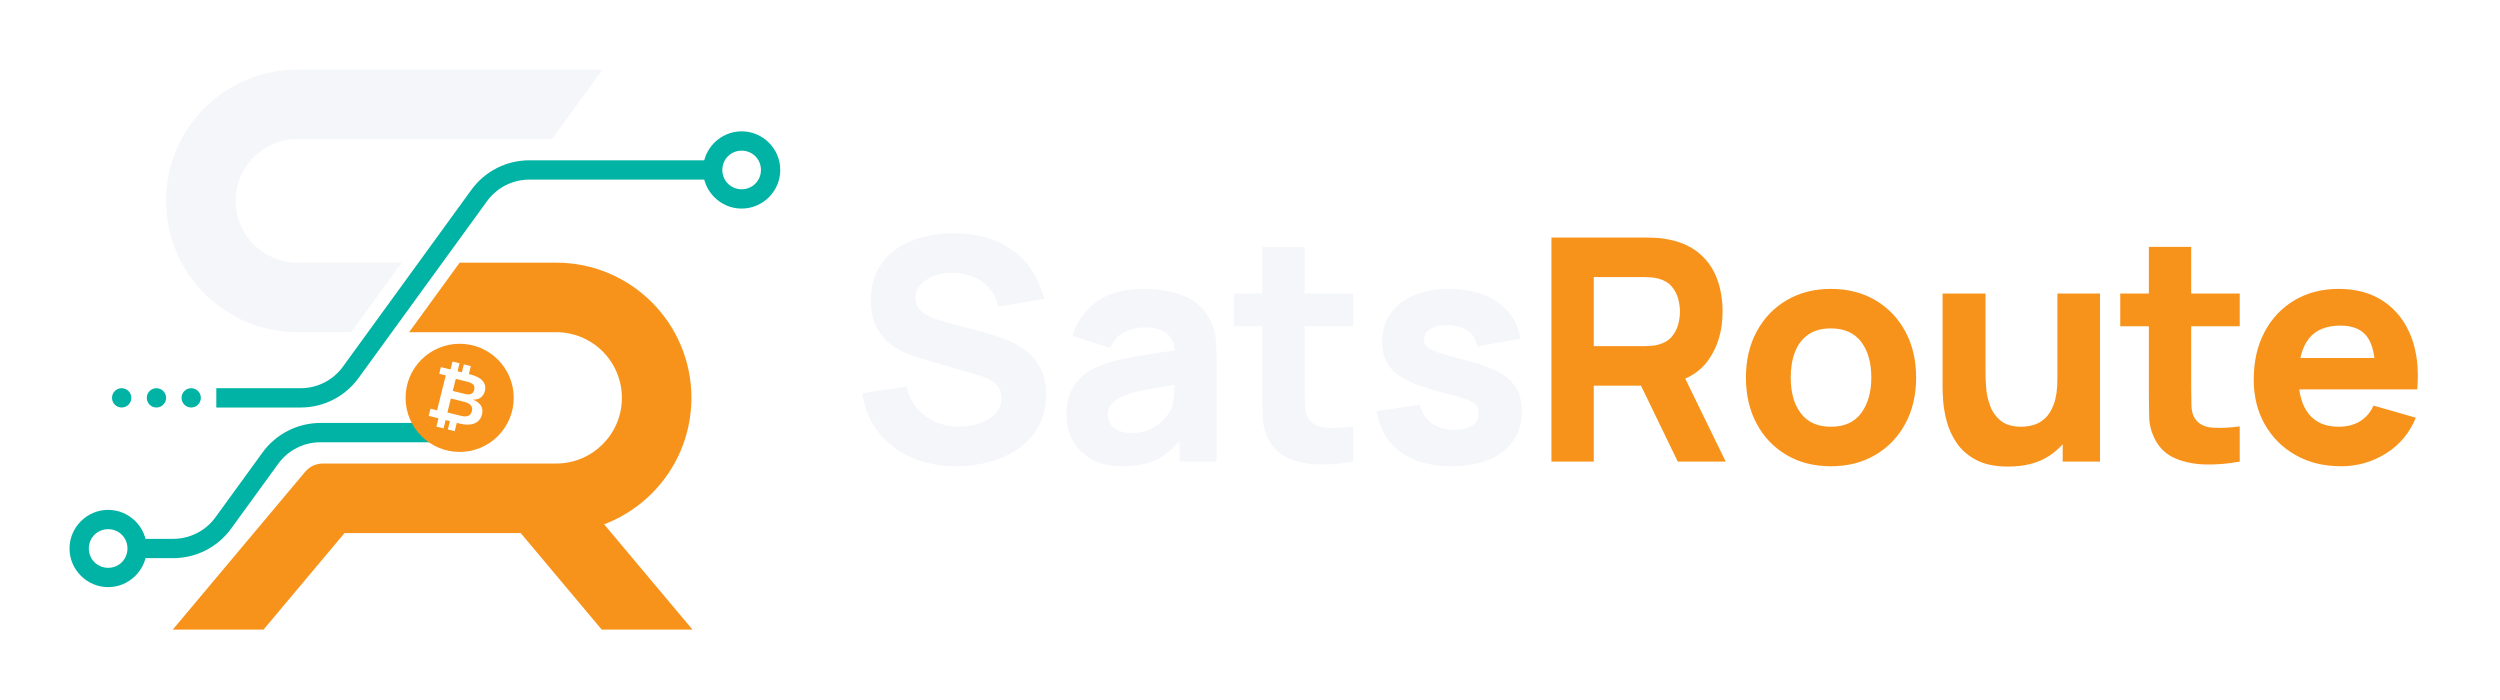
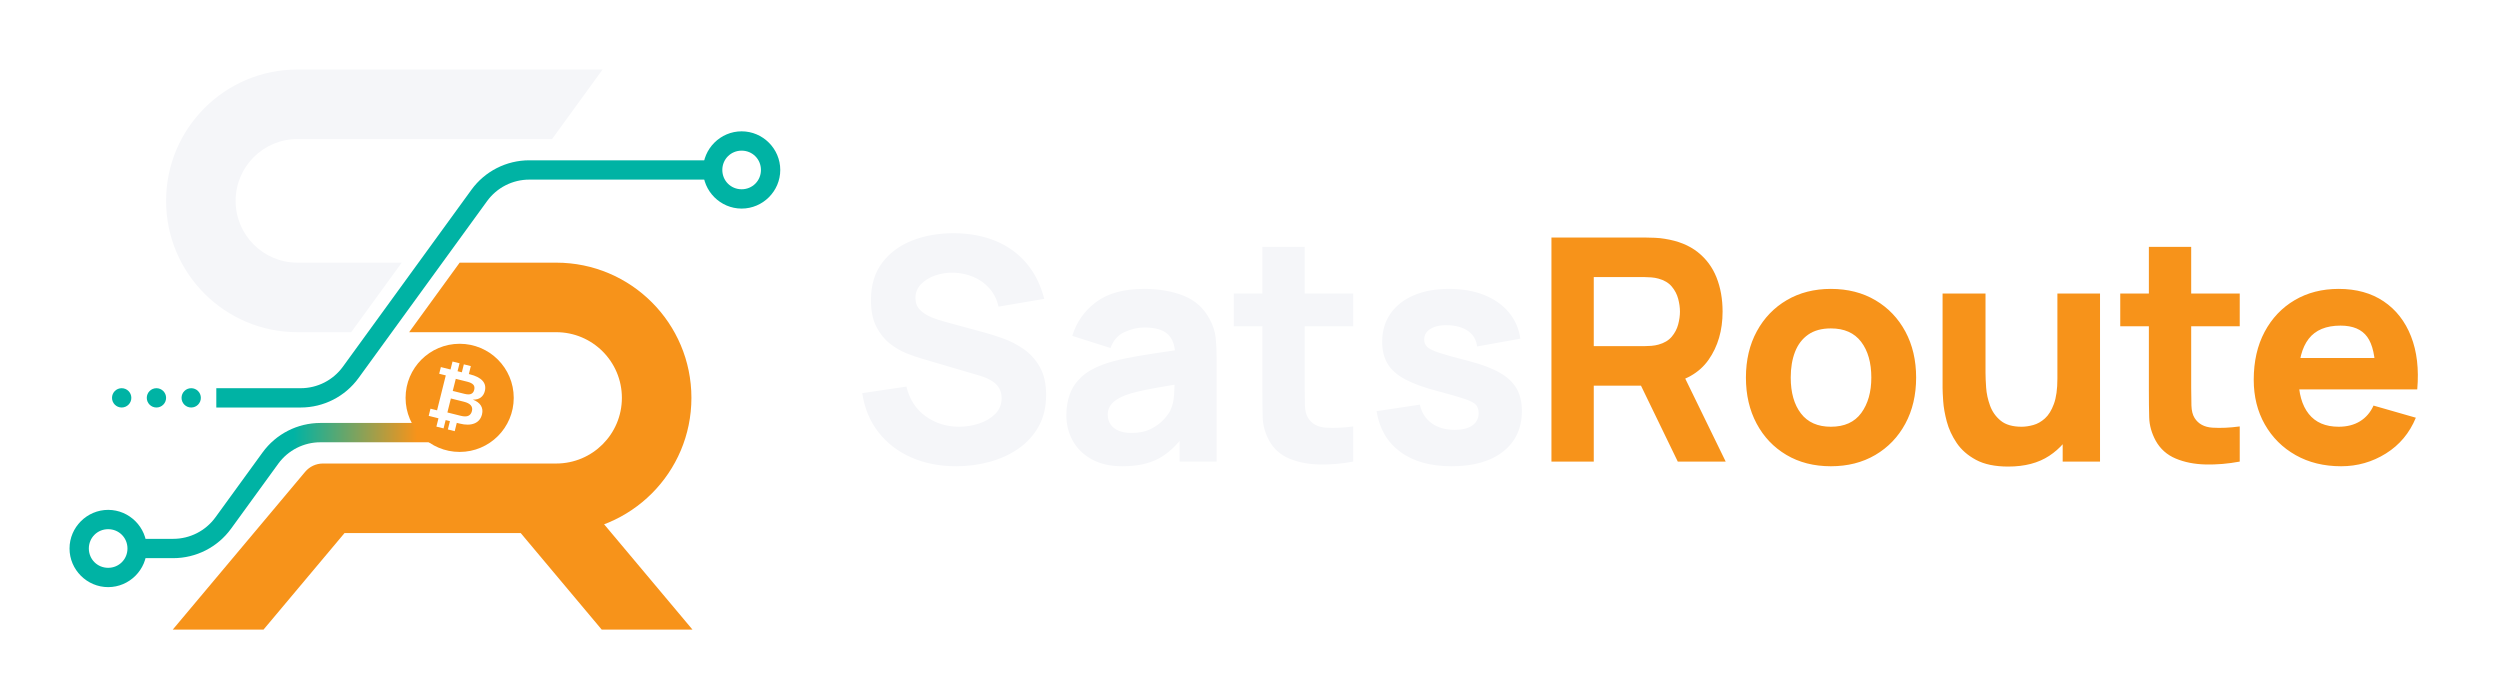
<svg xmlns="http://www.w3.org/2000/svg" viewBox="-5 3.5 323.611 90.5" role="img" aria-label="SatsRoute">
+   <defs>
+     <linearGradient id="sr-route-grad" gradientUnits="userSpaceOnUse" x1="33" y1="0" x2="49" y2="0">
+       <stop offset="0" stop-color="#00B3A4" />
+       <stop offset="1" stop-color="#F7931A" />
+     </linearGradient>
+   </defs>
  <path fill="#F5F6F9" d="M73,12.5 L33.5,12.5 A17,17 0 0,0 33.5,46.5 L40.461,46.5 L47,37.5 L33.5,37.5 A8,8 0 0,1 33.5,21.5 L66.461,21.5 Z" />
  <path fill="#F7931A" fill-rule="nonzero" d="M54.5,37.5 L67,37.5 L67,46.5 L47.961,46.5 Z M67,37.5 A17.5,17.5 0 0,1 67,72.5 L67,63.5 A8.5,8.5 0 0,0 67,46.5 Z M34.502,64.572 A3,3 0 0,1 36.801,63.5 L67,63.5 L67,72.5 L39.598,72.5 L29.11,85 L17.361,85 Z M54.85,63.5 L66.598,63.5 L84.639,85 L72.89,85 Z" />
  <g fill="#00B3A4">
    <circle cx="10.75" cy="55" r="1.25" />
    <circle cx="15.25" cy="55" r="1.25" />
    <circle cx="19.75" cy="55" r="1.25" />
-     <path d="m 36.475,58.25 c -2.96,1.26e-4 -5.745,1.418 -7.484,3.812 l -6.105,8.404 C 21.614,72.216 19.586,73.25 17.424,73.25 H 12.75 v 2.5 h 4.674 c 2.96,-1.26e-4 5.745,-1.418 7.484,-3.812 l 6.105,-8.404 C 32.284,61.784 34.313,60.75 36.475,60.75 h 14.334 v -2.5 z" />
+     <path d="m 36.475,58.25 c -2.96,1.26e-4 -5.745,1.418 -7.484,3.812 l -6.105,8.404 C 21.614,72.216 19.586,73.25 17.424,73.25 H 12.75 v 2.5 h 4.674 c 2.96,-1.26e-4 5.745,-1.418 7.484,-3.812 l 6.105,-8.404 C 32.284,61.784 34.313,60.75 36.475,60.75 h 14.334 v -2.5 z" fill="url(#sr-route-grad)" />
    <path d="m 63.51,24.25 c -2.96,1.26e-4 -5.745,1.418 -7.484,3.812 L 39.385,50.967 C 38.114,52.716 36.086,53.75 33.924,53.75 H 23 v 2.5 h 10.924 c 2.96,-1.26e-4 5.745,-1.418 7.484,-3.812 L 58.049,29.533 C 59.319,27.784 61.348,26.75 63.51,26.75 H 87.25 v -2.5 z" />
    <path d="m 9,69.5 c -2.747,0 -5,2.253 -5,5 0,2.747 2.253,5 5,5 2.747,0 5,-2.253 5,-5 0,-2.747 -2.253,-5 -5,-5 z M 9,72 c 1.396,0 2.5,1.104 2.5,2.5 C 11.5,75.896 10.396,77 9,77 7.604,77 6.5,75.896 6.5,74.5 6.5,73.104 7.604,72 9,72 Z" />
    <path d="m 91,20.5 c -2.747,0 -5,2.253 -5,5 0,2.747 2.253,5 5,5 2.747,0 5,-2.253 5,-5 0,-2.747 -2.253,-5 -5,-5 z m 0,2.5 c 1.396,0 2.5,1.104 2.5,2.5 0,1.396 -1.104,2.5 -2.5,2.5 -1.396,0 -2.5,-1.104 -2.5,-2.5 0,-1.396 1.104,-2.5 2.5,-2.5 z" />
  </g>
  <path fill="#F7931A" fill-rule="evenodd" d="M47.5,55 A7,7 0 1,0 61.5,55 A7,7 0 1,0 47.5,55 Z M55.69 51.919 55.811 51.949Q56.967 52.237 57.461 52.786Q57.955 53.336 57.759 54.12Q57.625 54.658 57.235 54.953Q56.845 55.249 56.203 55.227Q56.947 55.508 57.25 56Q57.553 56.492 57.393 57.138Q57.178 57.998 56.415 58.308Q55.652 58.618 54.505 58.331L54.128 58.238L53.86 59.313L52.973 59.092L53.241 58.016L52.685 57.878L52.417 58.953L51.489 58.722L51.757 57.646L50.493 57.331L50.725 56.403L51.576 56.616L52.704 52.093L51.852 51.881L52.068 51.016L53.318 51.328L53.576 50.297L54.485 50.523L54.228 51.554L54.784 51.693L55.041 50.662L55.947 50.888ZM56.383 53.967Q56.489 53.542 56.263 53.295Q56.036 53.048 55.503 52.915L53.997 52.539L53.607 54.104L55.122 54.481Q55.682 54.621 55.984 54.489Q56.286 54.357 56.383 53.967ZM56.091 56.704Q56.313 55.816 55.04 55.499L53.363 55.081L52.912 56.892L54.638 57.322Q55.274 57.481 55.625 57.323Q55.976 57.165 56.091 56.704Z" />
  <g transform="translate(105 63.25)">
    <path fill="#F5F6F9" d="M13.775 0.604Q10.553 0.604 7.965 -0.534Q5.377 -1.672 3.716 -3.796Q2.054 -5.921 1.611 -8.861L7.331 -9.707Q7.935 -7.21 9.828 -5.86Q11.721 -4.511 14.138 -4.511Q15.487 -4.511 16.756 -4.934Q18.024 -5.357 18.84 -6.183Q19.656 -7.008 19.656 -8.217Q19.656 -8.66 19.525 -9.073Q19.394 -9.485 19.092 -9.848Q18.79 -10.21 18.236 -10.533Q17.682 -10.855 16.836 -11.117L9.304 -13.332Q8.458 -13.574 7.341 -14.017Q6.223 -14.46 5.176 -15.285Q4.128 -16.111 3.434 -17.47Q2.739 -18.83 2.739 -20.904Q2.739 -23.824 4.209 -25.758Q5.679 -27.691 8.136 -28.638Q10.593 -29.584 13.574 -29.564Q16.574 -29.524 18.931 -28.537Q21.287 -27.55 22.878 -25.667Q24.469 -23.784 25.174 -21.065L19.253 -20.058Q18.931 -21.468 18.065 -22.435Q17.199 -23.401 16 -23.905Q14.802 -24.408 13.493 -24.449Q12.204 -24.489 11.066 -24.096Q9.928 -23.703 9.214 -22.958Q8.499 -22.213 8.499 -21.186Q8.499 -20.24 9.083 -19.645Q9.667 -19.051 10.553 -18.689Q11.439 -18.326 12.365 -18.085L17.4 -16.715Q18.528 -16.413 19.897 -15.92Q21.267 -15.426 22.525 -14.55Q23.784 -13.674 24.6 -12.244Q25.415 -10.815 25.415 -8.619Q25.415 -6.283 24.439 -4.541Q23.462 -2.799 21.81 -1.661Q20.159 -0.524 18.075 0.04Q15.99 0.604 13.775 0.604ZM35.283 0.604Q32.947 0.604 31.326 -0.292Q29.705 -1.188 28.869 -2.689Q28.033 -4.189 28.033 -6.001Q28.033 -7.512 28.497 -8.76Q28.96 -10.009 29.997 -10.966Q31.034 -11.922 32.786 -12.567Q33.994 -13.01 35.666 -13.352Q37.338 -13.694 39.452 -14.007Q41.567 -14.319 44.104 -14.701L42.131 -13.614Q42.131 -15.547 41.204 -16.453Q40.278 -17.36 38.103 -17.36Q36.894 -17.36 35.585 -16.776Q34.276 -16.192 33.753 -14.701L28.799 -16.272Q29.624 -18.971 31.9 -20.663Q34.176 -22.354 38.103 -22.354Q40.983 -22.354 43.218 -21.468Q45.453 -20.582 46.601 -18.407Q47.246 -17.199 47.367 -15.99Q47.488 -14.782 47.488 -13.292V0H42.694V-4.471L43.379 -3.544Q41.788 -1.349 39.945 -0.373Q38.103 0.604 35.283 0.604ZM36.451 -3.706Q37.962 -3.706 38.999 -4.239Q40.036 -4.773 40.65 -5.458Q41.265 -6.142 41.486 -6.606Q41.909 -7.492 41.98 -8.67Q42.05 -9.848 42.05 -10.633L43.661 -10.231Q41.224 -9.828 39.714 -9.556Q38.203 -9.284 37.277 -9.062Q36.351 -8.841 35.646 -8.579Q34.84 -8.257 34.347 -7.884Q33.853 -7.512 33.622 -7.069Q33.39 -6.626 33.39 -6.082Q33.39 -5.337 33.763 -4.803Q34.135 -4.269 34.82 -3.988Q35.505 -3.706 36.451 -3.706ZM65.169 0Q62.914 0.423 60.749 0.373Q58.584 0.322 56.882 -0.393Q55.181 -1.108 54.294 -2.699Q53.489 -4.189 53.449 -5.73Q53.408 -7.27 53.408 -9.224V-27.792H58.886V-9.546Q58.886 -8.277 58.916 -7.26Q58.947 -6.243 59.329 -5.639Q60.054 -4.491 61.645 -4.39Q63.236 -4.29 65.169 -4.551ZM49.703 -17.521V-21.75H65.169V-17.521ZM77.897 0.604Q73.789 0.604 71.261 -1.259Q68.734 -3.122 68.19 -6.525L73.789 -7.371Q74.131 -5.84 75.309 -4.974Q76.487 -4.108 78.3 -4.108Q79.79 -4.108 80.596 -4.682Q81.401 -5.256 81.401 -6.283Q81.401 -6.928 81.079 -7.32Q80.757 -7.713 79.639 -8.096Q78.522 -8.478 76.165 -9.103Q73.507 -9.788 71.916 -10.633Q70.325 -11.479 69.62 -12.657Q68.915 -13.835 68.915 -15.507Q68.915 -17.601 69.983 -19.142Q71.05 -20.683 72.993 -21.518Q74.937 -22.354 77.575 -22.354Q80.133 -22.354 82.106 -21.569Q84.08 -20.783 85.298 -19.333Q86.517 -17.883 86.799 -15.91L81.2 -14.903Q81.059 -16.111 80.153 -16.816Q79.247 -17.521 77.696 -17.642Q76.185 -17.742 75.269 -17.239Q74.353 -16.735 74.353 -15.789Q74.353 -15.225 74.745 -14.842Q75.138 -14.46 76.377 -14.057Q77.615 -13.654 80.153 -13.01Q82.63 -12.365 84.13 -11.509Q85.631 -10.653 86.315 -9.455Q87 -8.257 87 -6.565Q87 -3.222 84.583 -1.309Q82.167 0.604 77.897 0.604Z" />
    <path fill="#F7931A" d="M90.826 0V-29H103.071Q103.494 -29 104.209 -28.97Q104.924 -28.94 105.487 -28.839Q108.085 -28.436 109.747 -27.127Q111.408 -25.818 112.194 -23.834Q112.979 -21.851 112.979 -19.414Q112.979 -15.769 111.167 -13.181Q109.354 -10.593 105.487 -9.989L103.071 -9.828H96.304V0ZM107.179 0 101.46 -11.801 107.099 -12.889 113.382 0ZM96.304 -14.943H102.829Q103.252 -14.943 103.756 -14.983Q104.259 -15.024 104.682 -15.144Q105.79 -15.447 106.394 -16.161Q106.998 -16.876 107.23 -17.752Q107.461 -18.628 107.461 -19.414Q107.461 -20.199 107.23 -21.075Q106.998 -21.951 106.394 -22.666Q105.79 -23.381 104.682 -23.683Q104.259 -23.804 103.756 -23.844Q103.252 -23.885 102.829 -23.885H96.304ZM126.996 0.604Q123.713 0.604 121.236 -0.866Q118.759 -2.336 117.38 -4.924Q116 -7.512 116 -10.875Q116 -14.278 117.41 -16.866Q118.819 -19.454 121.297 -20.904Q123.774 -22.354 126.996 -22.354Q130.278 -22.354 132.766 -20.884Q135.253 -19.414 136.642 -16.826Q138.032 -14.238 138.032 -10.875Q138.032 -7.492 136.632 -4.904Q135.233 -2.316 132.745 -0.856Q130.258 0.604 126.996 0.604ZM126.996 -4.511Q129.634 -4.511 130.933 -6.293Q132.232 -8.076 132.232 -10.875Q132.232 -13.775 130.913 -15.507Q129.594 -17.239 126.996 -17.239Q125.203 -17.239 124.056 -16.433Q122.908 -15.628 122.354 -14.198Q121.8 -12.768 121.8 -10.875Q121.8 -7.955 123.119 -6.233Q124.438 -4.511 126.996 -4.511ZM149.954 0.644Q147.397 0.644 145.785 -0.222Q144.174 -1.088 143.278 -2.417Q142.382 -3.746 141.999 -5.186Q141.617 -6.626 141.536 -7.814Q141.456 -9.002 141.456 -9.546V-21.75H147.014V-11.479Q147.014 -10.734 147.094 -9.576Q147.175 -8.418 147.598 -7.25Q148.021 -6.082 148.977 -5.297Q149.934 -4.511 151.686 -4.511Q152.391 -4.511 153.197 -4.733Q154.002 -4.954 154.707 -5.589Q155.412 -6.223 155.865 -7.461Q156.318 -8.7 156.318 -10.714L159.46 -9.224Q159.46 -6.646 158.413 -4.39Q157.365 -2.135 155.261 -0.745Q153.156 0.644 149.954 0.644ZM157.003 0V-7.21H156.318V-21.75H161.836V0ZM179.921 0Q177.665 0.423 175.5 0.373Q173.335 0.322 171.634 -0.393Q169.932 -1.108 169.046 -2.699Q168.24 -4.189 168.2 -5.73Q168.16 -7.27 168.16 -9.224V-27.792H173.637V-9.546Q173.637 -8.277 173.668 -7.26Q173.698 -6.243 174.081 -5.639Q174.806 -4.491 176.397 -4.39Q177.987 -4.29 179.921 -4.551ZM164.454 -17.521V-21.75H179.921V-17.521ZM193.051 0.604Q189.708 0.604 187.161 -0.836Q184.613 -2.276 183.173 -4.803Q181.733 -7.331 181.733 -10.593Q181.733 -14.158 183.143 -16.796Q184.553 -19.434 187.03 -20.894Q189.507 -22.354 192.729 -22.354Q196.153 -22.354 198.549 -20.743Q200.946 -19.132 202.094 -16.212Q203.242 -13.292 202.899 -9.344H197.482V-11.358Q197.482 -14.681 196.425 -16.141Q195.367 -17.601 192.971 -17.601Q190.172 -17.601 188.852 -15.9Q187.533 -14.198 187.533 -10.875Q187.533 -7.834 188.852 -6.173Q190.172 -4.511 192.729 -4.511Q194.34 -4.511 195.488 -5.216Q196.636 -5.921 197.24 -7.25L202.718 -5.679Q201.49 -2.699 198.841 -1.047Q196.193 0.604 193.051 0.604ZM185.842 -9.344V-13.413H200.261V-9.344Z" />
  </g>
</svg>
